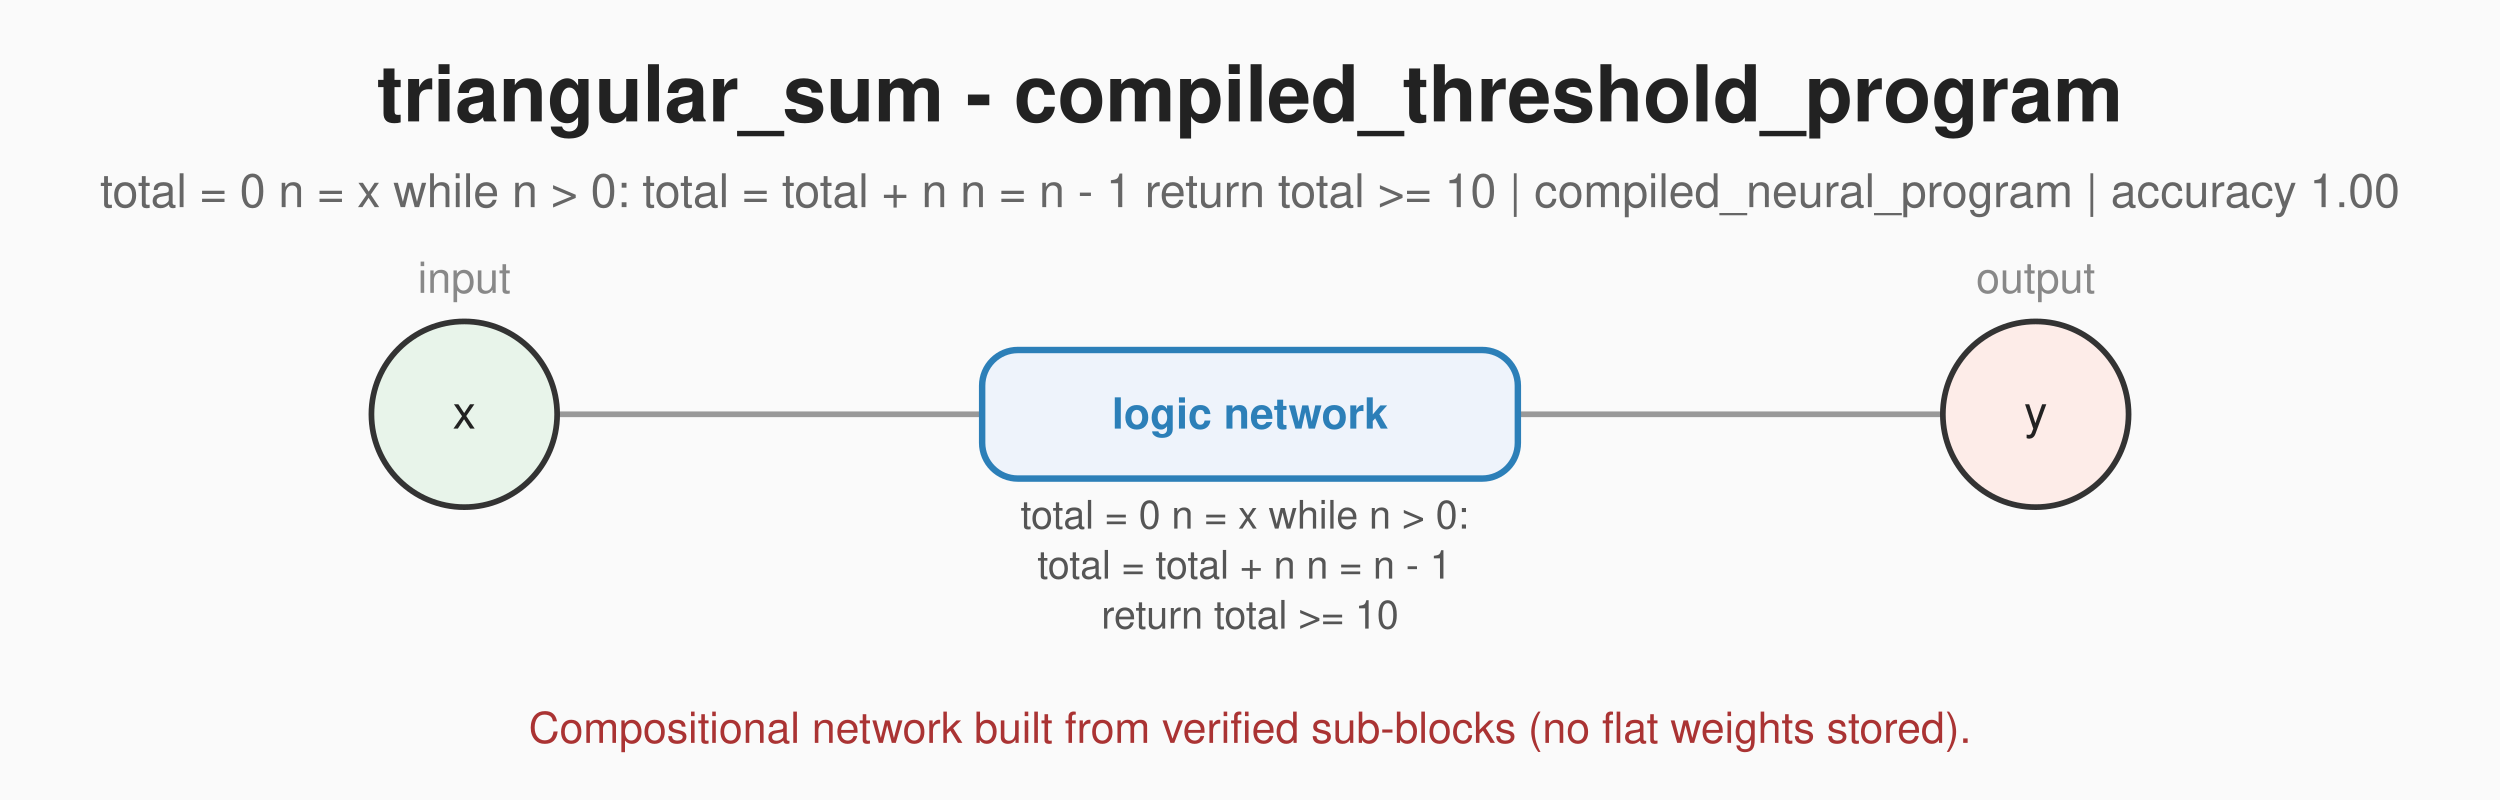
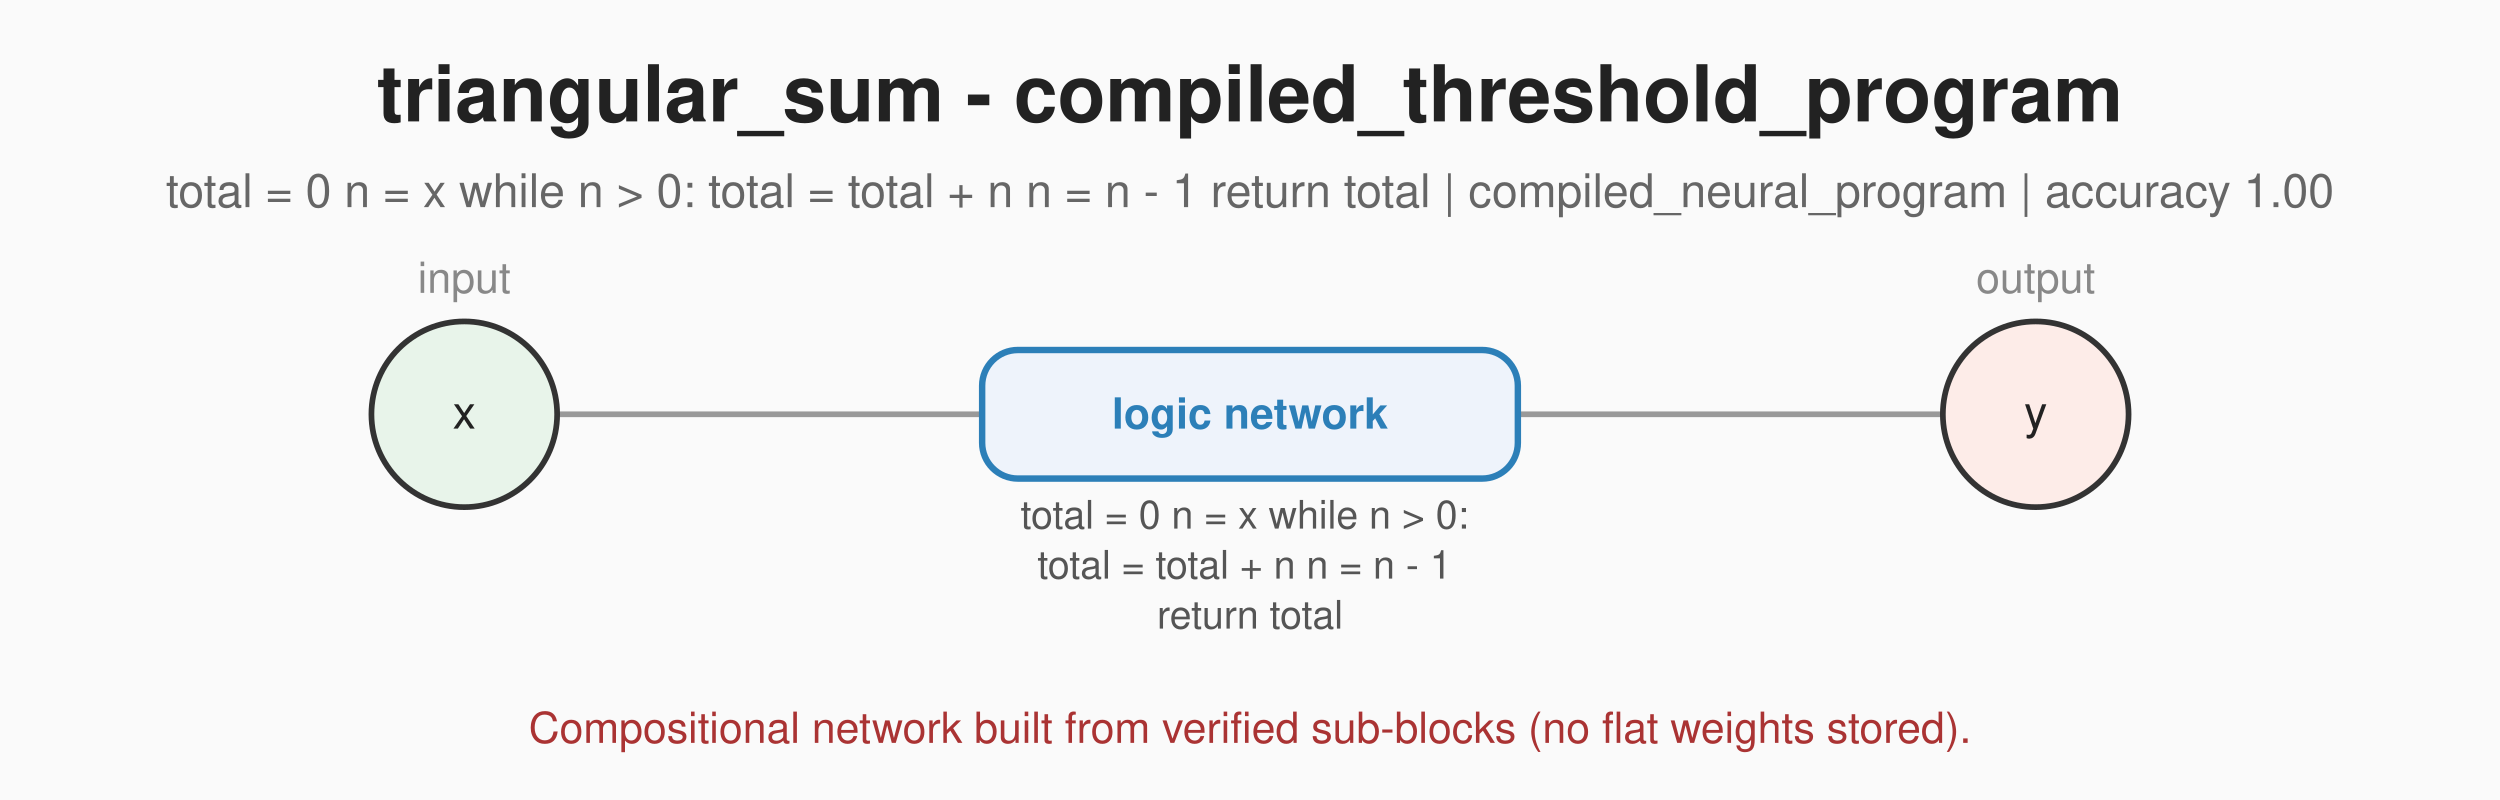
<svg xmlns="http://www.w3.org/2000/svg" width="700" height="224.0" viewBox="0 0 700 224.0" font-family="Helvetica, Arial, sans-serif">
  <style type="text/css">
  .edge { cursor: pointer; }
  .edge-line { transition: stroke-width .15s, stroke-opacity .15s; }
  .edge:hover .edge-line { stroke-opacity: 1; stroke-width: 5; }
  .edge .wlabel { transition: opacity .15s; }
  .edge:hover .wlabel rect { stroke-width: 2; }
  .neuron { cursor: pointer; transition: stroke-width .15s; }
  .neuron:hover { stroke-width: 3; }
  .neuron.dim { opacity: .35; }
  .edge.dim .edge-line { opacity: .2; }
  .edge.dim .wlabel { opacity: .25; }
  svg.hide-weights .wlabel { display: none; }
  svg.hide-biases .bias-label { display: none; }
</style>
  <rect width="700" height="224.0" fill="#fafafa" />
  <text x="350.0" y="34" text-anchor="middle" font-size="22" font-weight="bold" fill="#222">triangular_sum - compiled_threshold_program</text>
  <text x="350.0" y="58" text-anchor="middle" font-size="13" fill="#666">
        total = 0
        n = x
        while n &gt; 0:
            total = total + n
            n = n - 1
-         return total &gt;= 10
+         return total
          |  compiled_neural_program  |  accuracy 1.00</text>
  <g id="diagram">
    <line x1="130.0" y1="116.0" x2="275.0" y2="116.0" stroke="#999" stroke-width="1.6" />
    <line x1="425.0" y1="116.0" x2="570.0" y2="116.0" stroke="#999" stroke-width="1.6" />
    <rect x="275.0" y="98.0" width="150" height="36" rx="10" fill="#eef3fb" stroke="#2c7fb8" stroke-width="1.8" />
    <text x="350.0" y="120.0" text-anchor="middle" font-size="12" fill="#2c7fb8" font-weight="bold">logic network</text>
    <text x="350.0" y="148.0" text-anchor="middle" font-size="11" fill="#555">
      <tspan x="350.0" dy="0">total = 0 n = x while n &gt; 0:</tspan>
      <tspan x="350.0" dy="14">total = total + n n = n - 1</tspan>
-       <tspan x="350.0" dy="14">return total &gt;= 10</tspan>
+       <tspan x="350.0" dy="14">return total</tspan>
    </text>
    <circle cx="130.0" cy="116.0" r="26" fill="#e8f4ea" stroke="#333333" stroke-width="1.6" />
    <text x="130.0" y="120.0" text-anchor="middle" font-size="13" fill="#222">x</text>
    <circle cx="570.0" cy="116.0" r="26" fill="#fdece8" stroke="#333333" stroke-width="1.6" />
    <text x="570.0" y="120.0" text-anchor="middle" font-size="13" fill="#222">y</text>
    <text x="130.0" y="82.0" text-anchor="middle" font-size="12" fill="#888">input</text>
    <text x="570.0" y="82.0" text-anchor="middle" font-size="12" fill="#888">output</text>
    <text x="350.0" y="208.0" text-anchor="middle" font-size="12" fill="#a33">Compositional network built from verified sub-blocks (no flat weights stored).</text>
  </g>
</svg>
